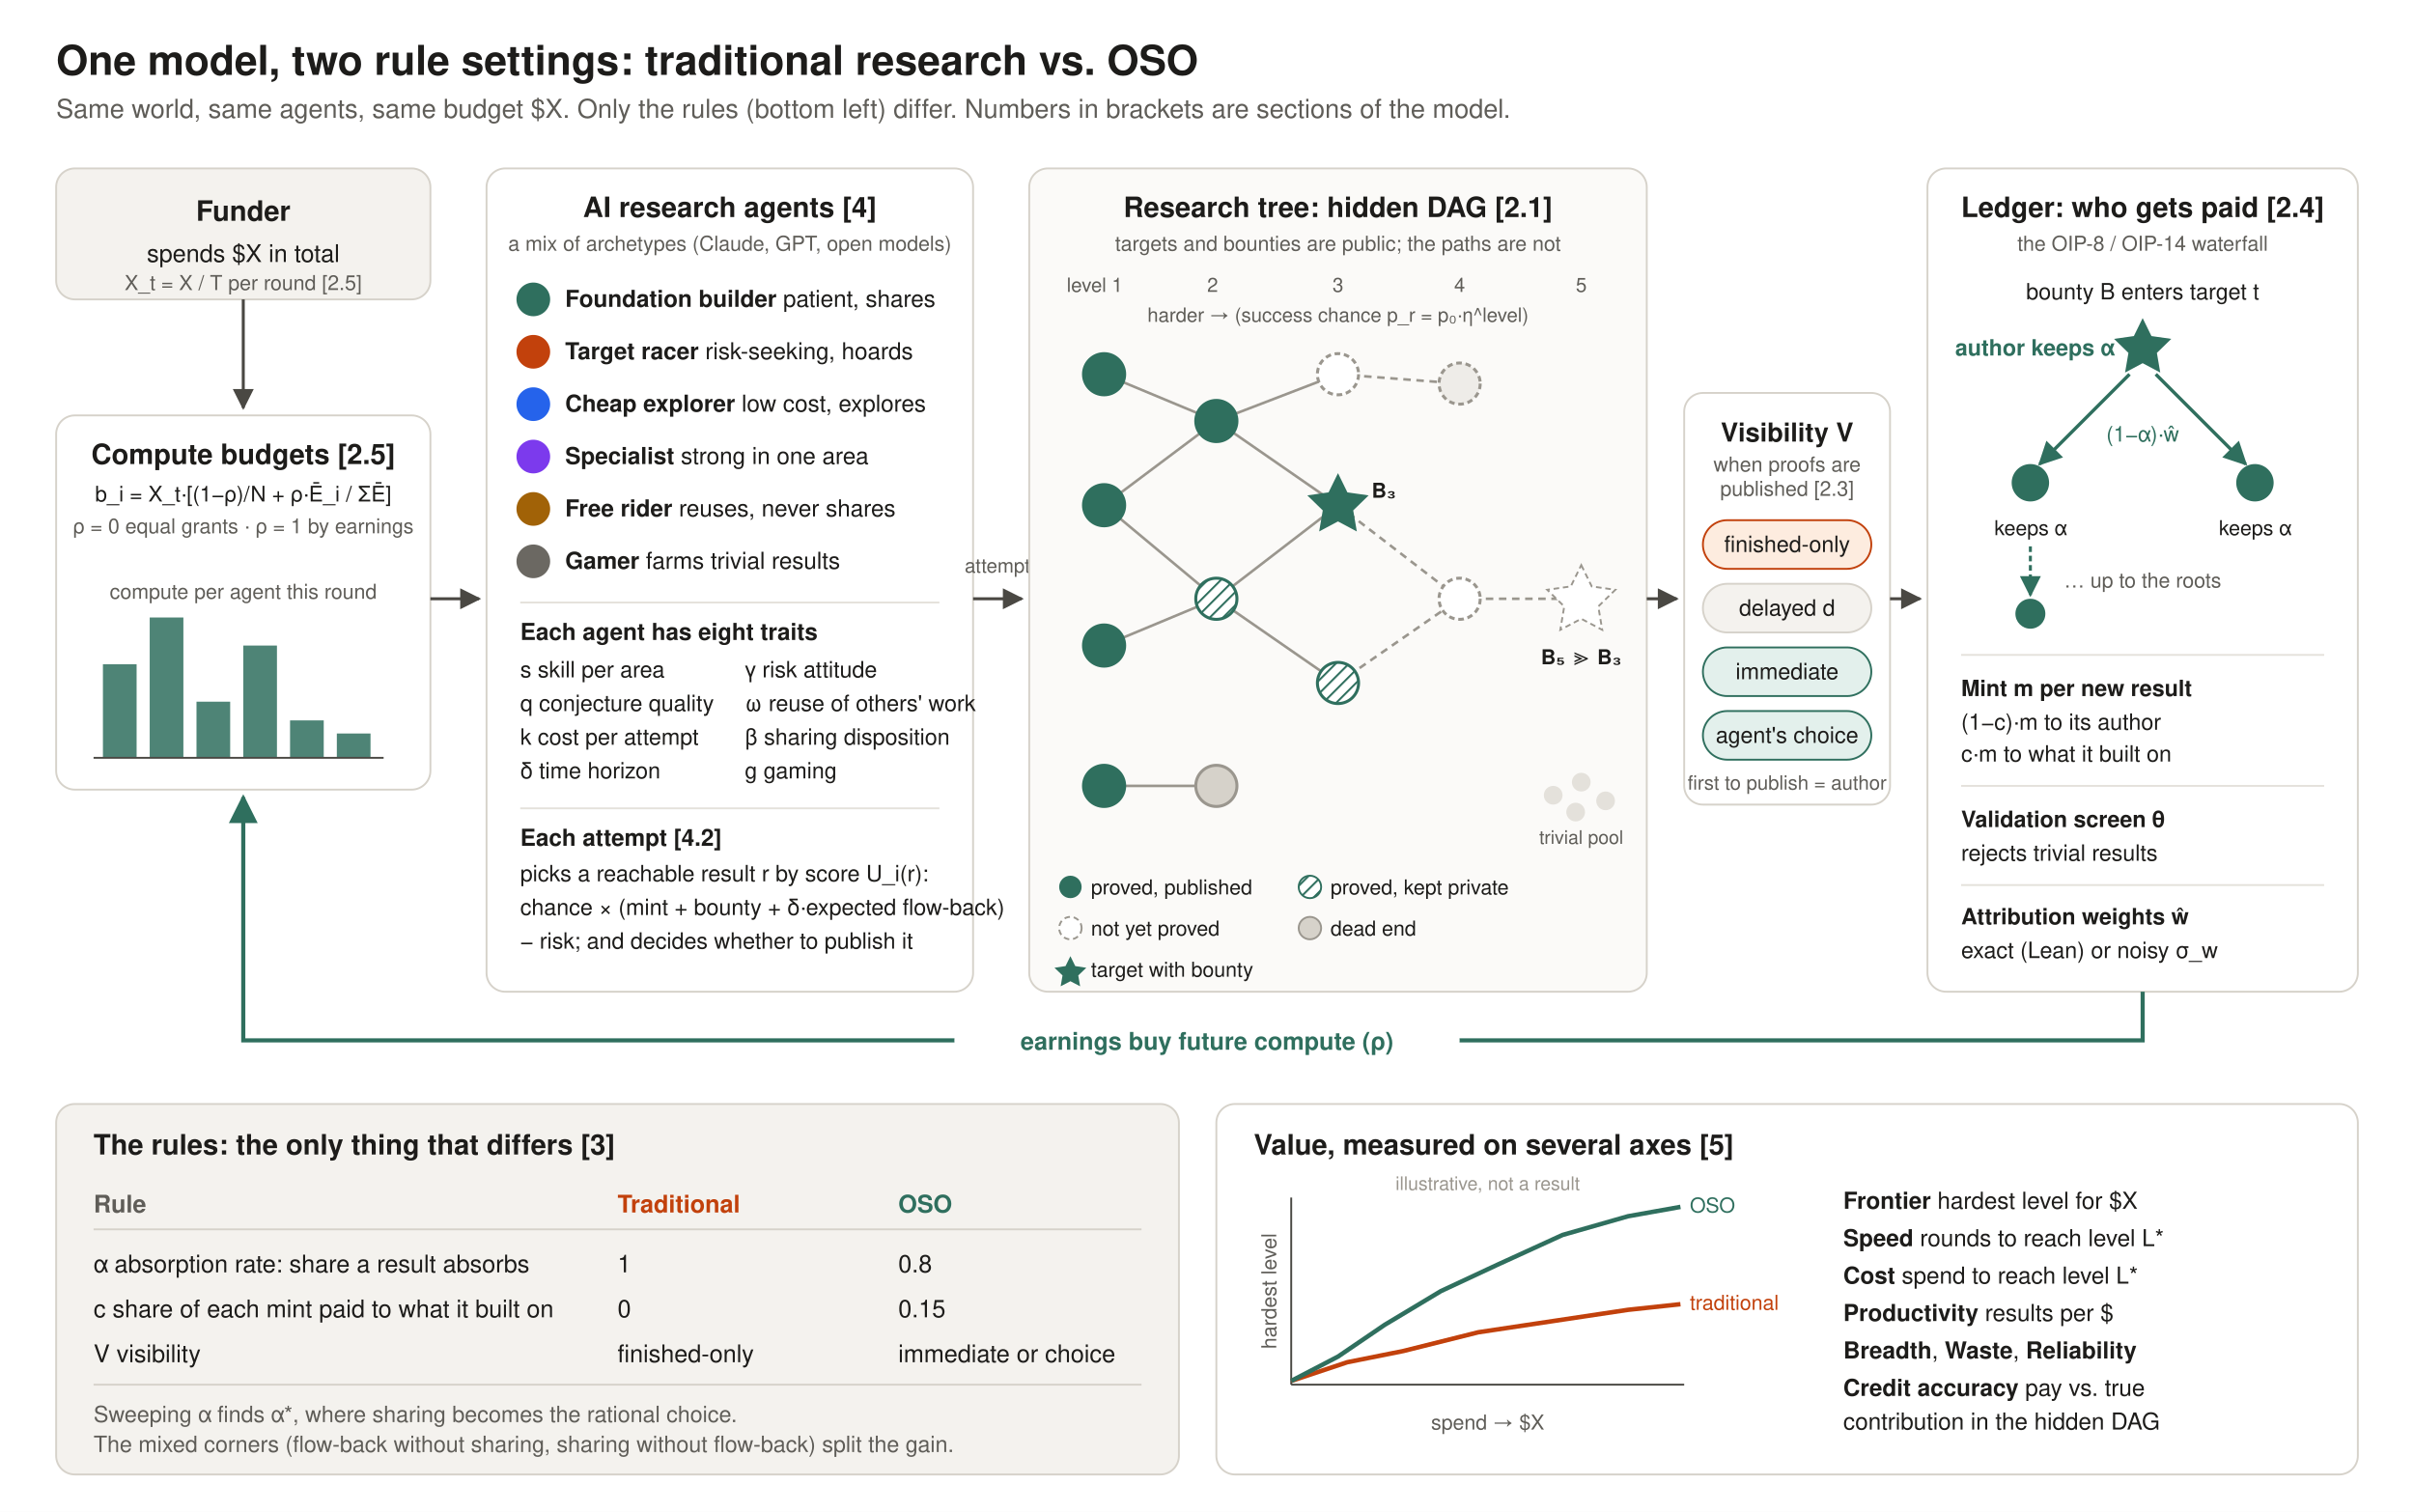
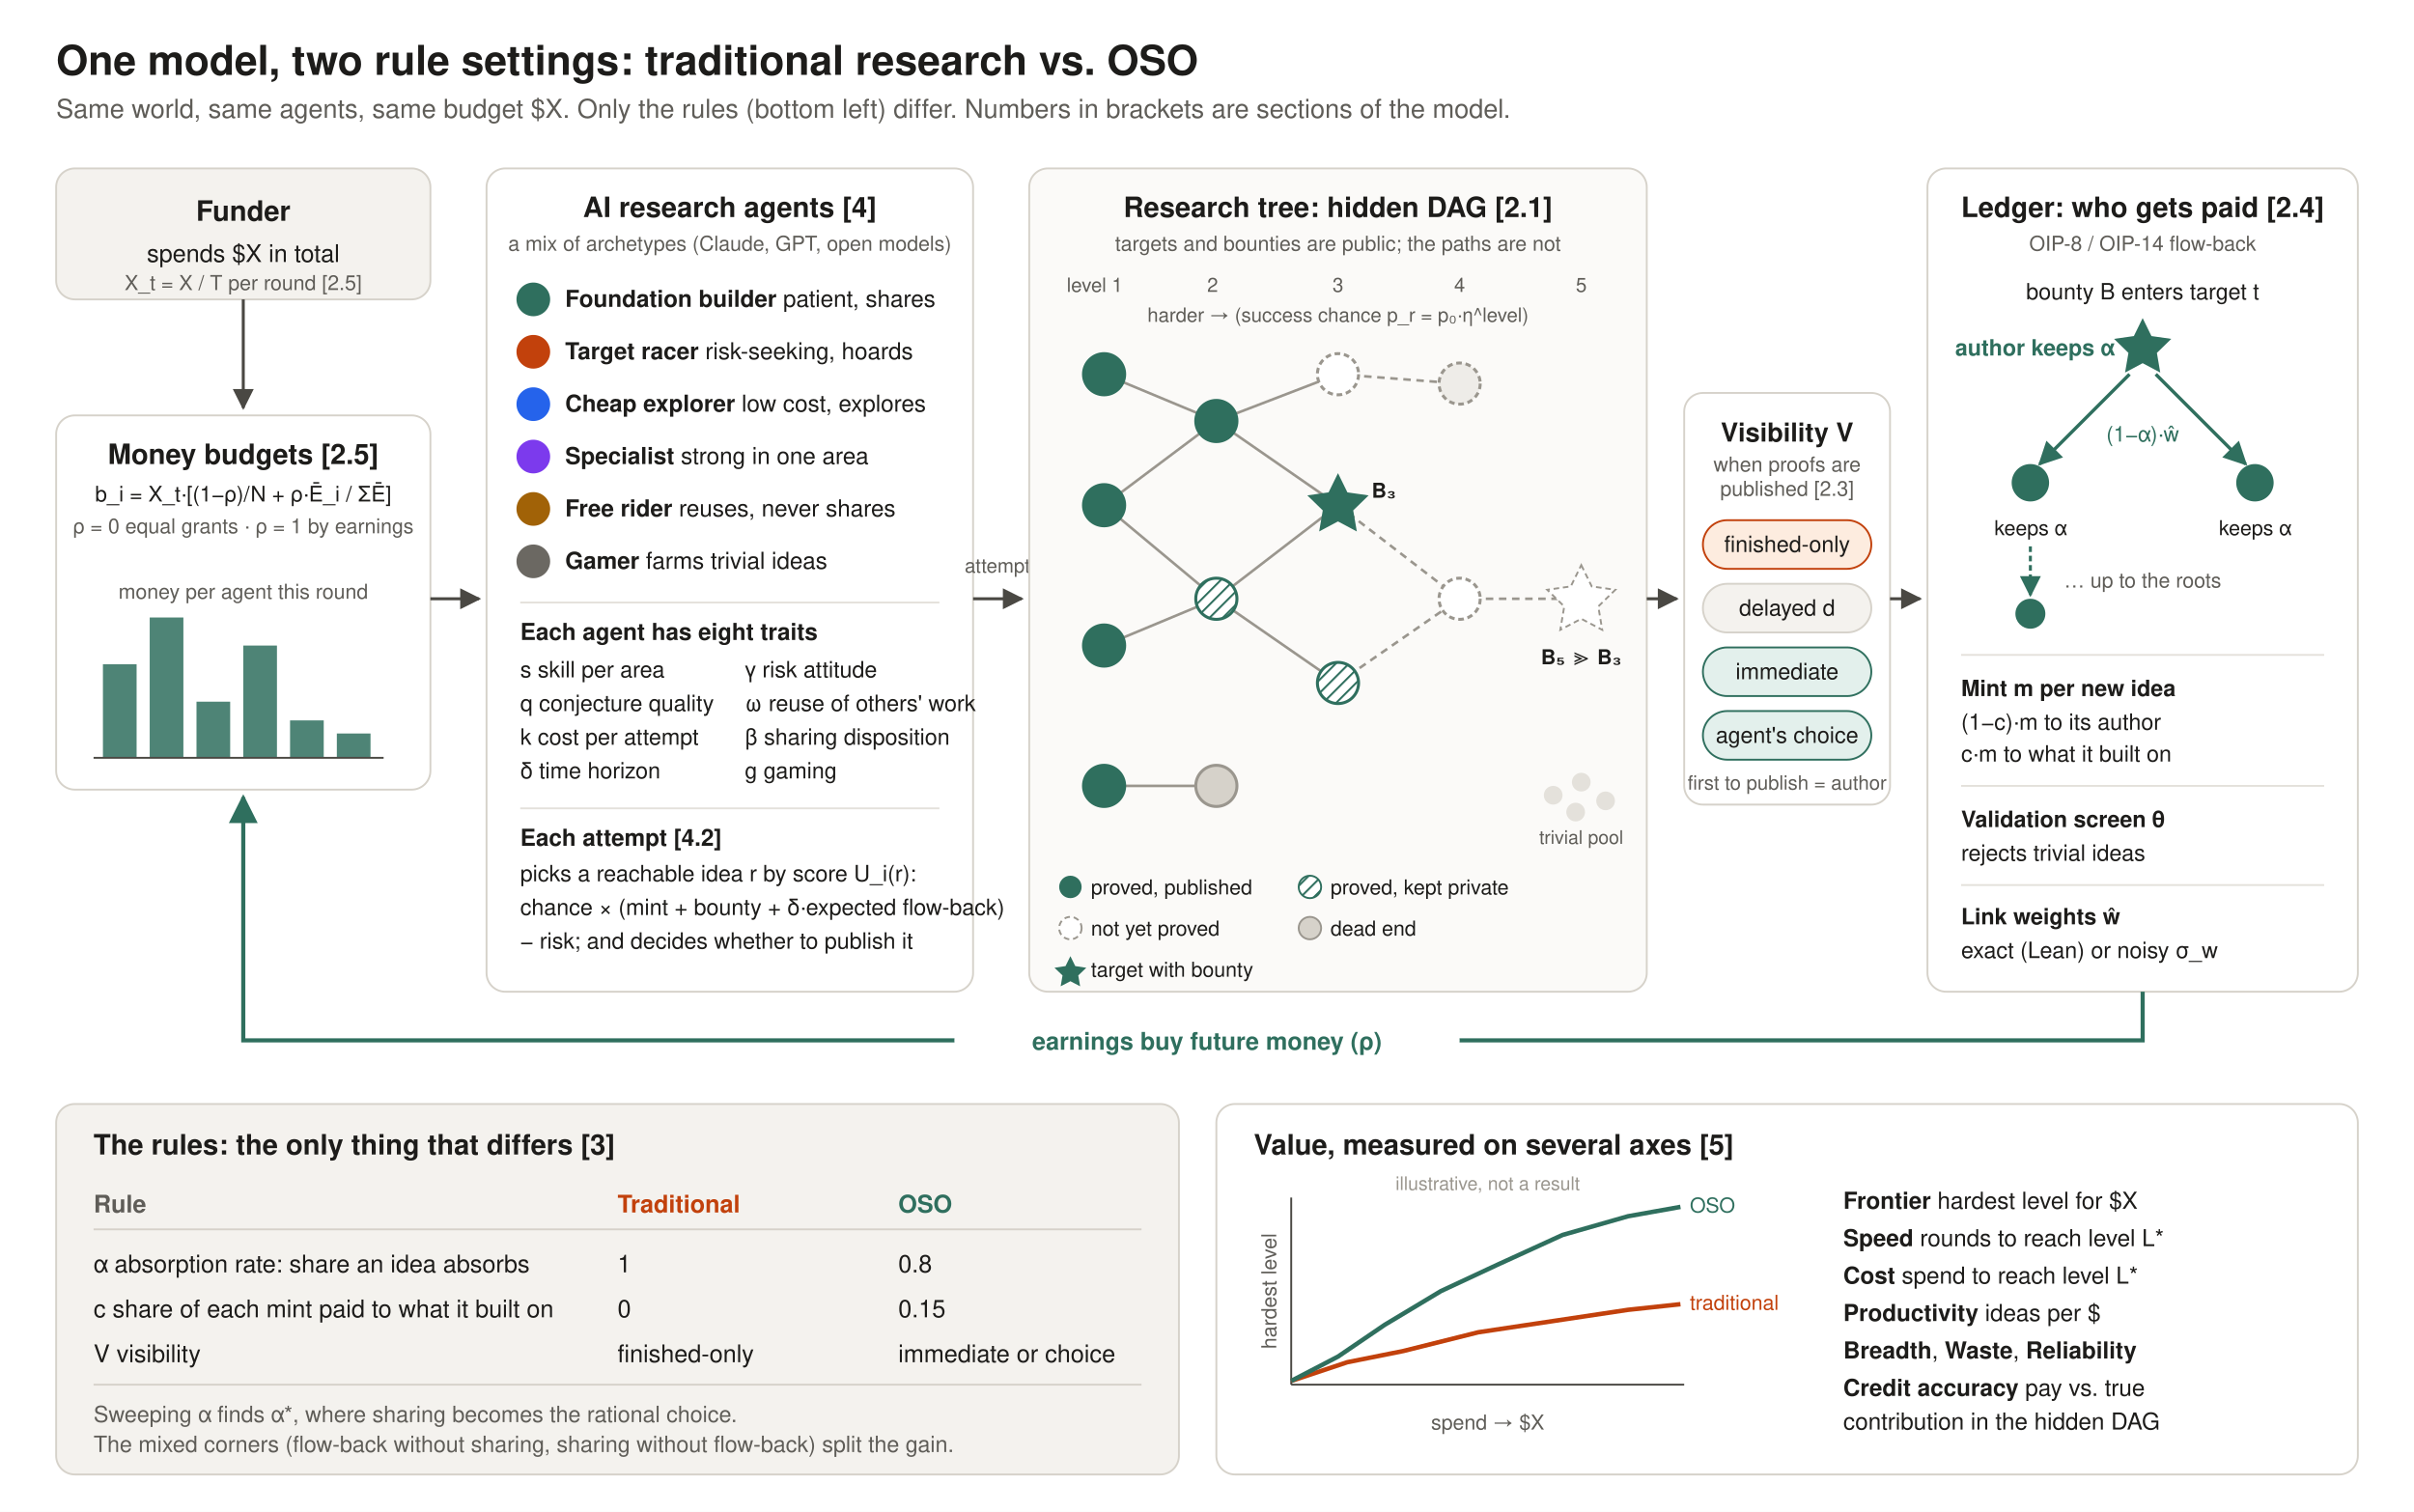
<svg xmlns="http://www.w3.org/2000/svg" viewBox="0 0 1290 808" width="1290" height="808" font-family="Helvetica, Arial, sans-serif" font-size="13" fill="#1d1c1a">
  <defs>
    <marker id="arr" viewBox="0 0 10 10" refX="9" refY="5" markerWidth="7" markerHeight="7" orient="auto-start-reverse">
      <path d="M0,0 L10,5 L0,10 z" fill="#4a4843" />
    </marker>
    <marker id="arrG" viewBox="0 0 10 10" refX="9" refY="5" markerWidth="7" markerHeight="7" orient="auto-start-reverse">
      <path d="M0,0 L10,5 L0,10 z" fill="#2f6f5e" />
    </marker>
    <pattern id="hatch" width="5" height="5" patternUnits="userSpaceOnUse" patternTransform="rotate(45)">
      <rect width="5" height="5" fill="#ffffff" />
      <line x1="0" y1="0" x2="0" y2="5" stroke="#2f6f5e" stroke-width="2" />
    </pattern>
  </defs>
  <rect width="1290" height="808" fill="#ffffff" />
  <text x="30" y="40" font-size="22" font-weight="700">One model, two rule settings: traditional research vs. OSO</text>
  <text x="30" y="63" font-size="14" fill="#5f5d58">Same world, same agents, same budget $X. Only the rules (bottom left) differ. Numbers in brackets are sections of the model.</text>
  <rect x="30" y="90" width="200" height="70" rx="10" fill="#f4f2ee" stroke="#d6d2ca" />
  <text x="130" y="118" text-anchor="middle" font-weight="700" font-size="15">Funder</text>
  <text x="130" y="140" text-anchor="middle">spends $X in total</text>
  <text x="130" y="155" text-anchor="middle" font-size="11" fill="#5f5d58">X_t = X / T per round [2.5]</text>
  <line x1="130" y1="160" x2="130" y2="218" stroke="#4a4843" stroke-width="1.6" marker-end="url(#arr)" />
  <rect x="30" y="222" width="200" height="200" rx="10" fill="#ffffff" stroke="#d6d2ca" />
-   <text x="130" y="248" text-anchor="middle" font-weight="700" font-size="15">Compute budgets [2.5]</text>
+   <text x="130" y="248" text-anchor="middle" font-weight="700" font-size="15">Money budgets [2.5]</text>
  <text x="130" y="268" text-anchor="middle" font-size="11.5">b_i = X_t·[(1−ρ)/N + ρ·Ē_i / ΣĒ]</text>
  <text x="130" y="285" text-anchor="middle" font-size="11" fill="#5f5d58">ρ = 0 equal grants · ρ = 1 by earnings</text>
  <g fill="#2f6f5e" opacity="0.85">
    <rect x="55" y="355" width="18" height="50" />
    <rect x="80" y="330" width="18" height="75" />
    <rect x="105" y="375" width="18" height="30" />
    <rect x="130" y="345" width="18" height="60" />
    <rect x="155" y="385" width="18" height="20" />
    <rect x="180" y="392" width="18" height="13" />
  </g>
  <line x1="50" y1="405" x2="205" y2="405" stroke="#4a4843" />
-   <text x="130" y="320" text-anchor="middle" font-size="11" fill="#5f5d58">compute per agent this round</text>
+   <text x="130" y="320" text-anchor="middle" font-size="11" fill="#5f5d58">money per agent this round</text>
  <line x1="230" y1="320" x2="256" y2="320" stroke="#4a4843" stroke-width="1.6" marker-end="url(#arr)" />
  <rect x="260" y="90" width="260" height="440" rx="10" fill="#ffffff" stroke="#d6d2ca" />
  <text x="390" y="116" text-anchor="middle" font-weight="700" font-size="15">AI research agents [4]</text>
  <text x="390" y="134" text-anchor="middle" font-size="11" fill="#5f5d58">a mix of archetypes (Claude, GPT, open models)</text>
  <g font-size="12.5">
    <circle cx="285" cy="160" r="9" fill="#2f6f5e" />
    <text x="302" y="164">
      <tspan font-weight="700">Foundation builder</tspan> patient, shares</text>
    <circle cx="285" cy="188" r="9" fill="#c2410c" />
    <text x="302" y="192">
      <tspan font-weight="700">Target racer</tspan> risk-seeking, hoards</text>
    <circle cx="285" cy="216" r="9" fill="#2563eb" />
    <text x="302" y="220">
      <tspan font-weight="700">Cheap explorer</tspan> low cost, explores</text>
    <circle cx="285" cy="244" r="9" fill="#7c3aed" />
    <text x="302" y="248">
      <tspan font-weight="700">Specialist</tspan> strong in one area</text>
    <circle cx="285" cy="272" r="9" fill="#a16207" />
    <text x="302" y="276">
      <tspan font-weight="700">Free rider</tspan> reuses, never shares</text>
    <circle cx="285" cy="300" r="9" fill="#6b6862" />
    <text x="302" y="304">
-       <tspan font-weight="700">Gamer</tspan> farms trivial results</text>
+       <tspan font-weight="700">Gamer</tspan> farms trivial ideas</text>
  </g>
  <line x1="278" y1="322" x2="502" y2="322" stroke="#e4e1db" />
  <text x="278" y="342" font-weight="700" font-size="12.5">Each agent has eight traits</text>
  <g font-size="12">
    <text x="278" y="362">s  skill per area</text>
    <text x="278" y="380">q  conjecture quality</text>
    <text x="278" y="398">k  cost per attempt</text>
    <text x="278" y="416">δ  time horizon</text>
    <text x="398" y="362">γ  risk attitude</text>
    <text x="398" y="380">ω  reuse of others' work</text>
    <text x="398" y="398">β  sharing disposition</text>
    <text x="398" y="416">g  gaming</text>
  </g>
  <line x1="278" y1="432" x2="502" y2="432" stroke="#e4e1db" />
  <text x="278" y="452" font-weight="700" font-size="12.5">Each attempt [4.2]</text>
-   <text x="278" y="471" font-size="12">picks a reachable result r by score U_i(r):</text>
+   <text x="278" y="471" font-size="12">picks a reachable idea r by score U_i(r):</text>
  <text x="278" y="489" font-size="12">chance × (mint + bounty + δ·expected flow-back)</text>
  <text x="278" y="507" font-size="12">− risk; and decides whether to publish it</text>
  <line x1="520" y1="320" x2="546" y2="320" stroke="#4a4843" stroke-width="1.6" marker-end="url(#arr)" />
  <text x="533" y="306" text-anchor="middle" font-size="10.5" fill="#5f5d58">attempt</text>
  <rect x="550" y="90" width="330" height="440" rx="10" fill="#fbfaf8" stroke="#d6d2ca" />
  <text x="715" y="116" text-anchor="middle" font-weight="700" font-size="15">Research tree: hidden DAG [2.1]</text>
  <text x="715" y="134" text-anchor="middle" font-size="11" fill="#5f5d58">targets and bounties are public; the paths are not</text>
  <g font-size="10.5" fill="#5f5d58" text-anchor="middle">
    <text x="585" y="156">level 1</text>
    <text x="648" y="156">2</text>
    <text x="715" y="156">3</text>
    <text x="780" y="156">4</text>
    <text x="845" y="156">5</text>
  </g>
  <text x="715" y="172" text-anchor="middle" font-size="10.5" fill="#5f5d58">harder →  (success chance p_r = p₀·η^level)</text>
  <g stroke="#9a968e" stroke-width="1.4" fill="none">
    <line x1="590" y1="200" x2="650" y2="225" />
    <line x1="590" y1="270" x2="650" y2="225" />
    <line x1="590" y1="270" x2="650" y2="320" />
    <line x1="590" y1="345" x2="650" y2="320" />
    <line x1="590" y1="420" x2="650" y2="420" />
    <line x1="650" y1="225" x2="715" y2="270" />
    <line x1="650" y1="320" x2="715" y2="270" />
    <line x1="650" y1="320" x2="715" y2="365" />
    <line x1="650" y1="225" x2="715" y2="200" />
    <line x1="715" y1="200" x2="780" y2="205" stroke-dasharray="4 3" />
    <line x1="715" y1="270" x2="780" y2="320" stroke-dasharray="4 3" />
    <line x1="715" y1="365" x2="780" y2="320" stroke-dasharray="4 3" />
    <line x1="780" y1="320" x2="845" y2="320" stroke-dasharray="4 3" />
  </g>
  <g stroke-width="1.6">
    <circle cx="590" cy="200" r="11" fill="#2f6f5e" stroke="#2f6f5e" />
    <circle cx="590" cy="270" r="11" fill="#2f6f5e" stroke="#2f6f5e" />
    <circle cx="590" cy="345" r="11" fill="#2f6f5e" stroke="#2f6f5e" />
    <circle cx="590" cy="420" r="11" fill="#2f6f5e" stroke="#2f6f5e" />
    <circle cx="650" cy="225" r="11" fill="#2f6f5e" stroke="#2f6f5e" />
    <circle cx="650" cy="320" r="11" fill="url(#hatch)" stroke="#2f6f5e" />
    <circle cx="650" cy="420" r="11" fill="#d6d2ca" stroke="#9a968e" />
    <circle cx="715" cy="200" r="11" fill="#ffffff" stroke="#9a968e" stroke-dasharray="3 2" />
    <circle cx="715" cy="365" r="11" fill="url(#hatch)" stroke="#2f6f5e" />
    <circle cx="780" cy="205" r="11" fill="#eeece8" stroke="#9a968e" stroke-dasharray="3 2" />
    <circle cx="780" cy="320" r="11" fill="#ffffff" stroke="#9a968e" stroke-dasharray="3 2" />
  </g>
  <path d="M715,254 l4.7,9.6 10.6,1.5 -7.7,7.5 1.8,10.5 -9.4,-5 -9.4,5 1.8,-10.5 -7.7,-7.5 10.6,-1.5z" fill="#2f6f5e" stroke="#2f6f5e" />
  <text x="733" y="266" font-size="11" font-weight="700">B₃</text>
  <path d="M845,302 l5.6,11.4 12.6,1.8 -9.1,8.9 2.1,12.5 -11.2,-5.9 -11.2,5.9 2.1,-12.5 -9.1,-8.9 12.6,-1.8z" fill="#ffffff" stroke="#9a968e" stroke-dasharray="3 2" />
  <text x="845" y="355" text-anchor="middle" font-size="11" font-weight="700">B₅ ≫ B₃</text>
  <g fill="#e4e1db">
    <circle cx="830" cy="425" r="5" />
    <circle cx="845" cy="418" r="5" />
    <circle cx="858" cy="428" r="5" />
    <circle cx="842" cy="434" r="5" />
  </g>
  <text x="845" y="451" text-anchor="middle" font-size="10" fill="#5f5d58">trivial pool</text>
  <g font-size="11">
    <circle cx="572" cy="474" r="6" fill="#2f6f5e" />
    <text x="583" y="478">proved, published</text>
    <circle cx="700" cy="474" r="6" fill="url(#hatch)" stroke="#2f6f5e" />
    <text x="711" y="478">proved, kept private</text>
    <circle cx="572" cy="496" r="6" fill="#ffffff" stroke="#9a968e" stroke-dasharray="3 2" />
    <text x="583" y="500">not yet proved</text>
    <circle cx="700" cy="496" r="6" fill="#d6d2ca" stroke="#9a968e" />
    <text x="711" y="500">dead end</text>
    <path d="M572,511 l2.6,5.3 5.9,.9 -4.3,4.1 1,5.8 -5.2,-2.7 -5.2,2.7 1,-5.8 -4.3,-4.1 5.9,-.9z" fill="#2f6f5e" />
    <text x="583" y="522">target with bounty</text>
  </g>
  <line x1="880" y1="320" x2="896" y2="320" stroke="#4a4843" stroke-width="1.6" marker-end="url(#arr)" />
  <rect x="900" y="210" width="110" height="220" rx="10" fill="#ffffff" stroke="#d6d2ca" />
  <text x="955" y="236" text-anchor="middle" font-weight="700" font-size="14">Visibility V</text>
  <text x="955" y="252" text-anchor="middle" font-size="11" fill="#5f5d58">when proofs are</text>
  <text x="955" y="265" text-anchor="middle" font-size="11" fill="#5f5d58">published [2.3]</text>
  <g font-size="12" text-anchor="middle">
    <rect x="910" y="278" width="90" height="26" rx="13" fill="#fdecdf" stroke="#c2410c" />
    <text x="955" y="295">finished-only</text>
    <rect x="910" y="312" width="90" height="26" rx="13" fill="#f4f2ee" stroke="#d6d2ca" />
    <text x="955" y="329">delayed d</text>
    <rect x="910" y="346" width="90" height="26" rx="13" fill="#e3f0ec" stroke="#2f6f5e" />
    <text x="955" y="363">immediate</text>
    <rect x="910" y="380" width="90" height="26" rx="13" fill="#e3f0ec" stroke="#2f6f5e" />
    <text x="955" y="397">agent's choice</text>
  </g>
  <text x="955" y="422" text-anchor="middle" font-size="10.5" fill="#5f5d58">first to publish = author</text>
  <line x1="1010" y1="320" x2="1026" y2="320" stroke="#4a4843" stroke-width="1.6" marker-end="url(#arr)" />
  <rect x="1030" y="90" width="230" height="440" rx="10" fill="#ffffff" stroke="#d6d2ca" />
  <text x="1145" y="116" text-anchor="middle" font-weight="700" font-size="15">Ledger: who gets paid [2.4]</text>
-   <text x="1145" y="134" text-anchor="middle" font-size="11" fill="#5f5d58">the OIP-8 / OIP-14 waterfall</text>
+   <text x="1145" y="134" text-anchor="middle" font-size="11" fill="#5f5d58">OIP-8 / OIP-14 flow-back</text>
  <text x="1145" y="160" text-anchor="middle" font-size="12">bounty B enters target t</text>
  <path d="M1145,170 l4.7,9.6 10.6,1.5 -7.7,7.5 1.8,10.5 -9.4,-5 -9.4,5 1.8,-10.5 -7.7,-7.5 10.6,-1.5z" fill="#2f6f5e" />
  <text x="1130" y="190" text-anchor="end" font-size="12" font-weight="700" fill="#2f6f5e">author keeps α</text>
  <line x1="1138" y1="200" x2="1090" y2="248" stroke="#2f6f5e" stroke-width="1.8" marker-end="url(#arrG)" />
  <line x1="1152" y1="200" x2="1200" y2="248" stroke="#2f6f5e" stroke-width="1.8" marker-end="url(#arrG)" />
  <text x="1145" y="236" text-anchor="middle" font-size="11.5" fill="#2f6f5e">(1−α)·ŵ</text>
  <circle cx="1085" cy="258" r="10" fill="#2f6f5e" />
  <circle cx="1205" cy="258" r="10" fill="#2f6f5e" />
  <text x="1085" y="286" text-anchor="middle" font-size="11">keeps α</text>
  <text x="1205" y="286" text-anchor="middle" font-size="11">keeps α</text>
  <line x1="1085" y1="292" x2="1085" y2="318" stroke="#2f6f5e" stroke-width="1.6" stroke-dasharray="3 2" marker-end="url(#arrG)" />
  <text x="1145" y="314" text-anchor="middle" font-size="11" fill="#5f5d58">… up to the roots</text>
  <circle cx="1085" cy="328" r="8" fill="#2f6f5e" />
  <line x1="1048" y1="350" x2="1242" y2="350" stroke="#e4e1db" />
-   <text x="1048" y="372" font-size="12" font-weight="700">Mint m per new result</text>
+   <text x="1048" y="372" font-size="12" font-weight="700">Mint m per new idea</text>
  <text x="1048" y="390" font-size="12">(1−c)·m to its author</text>
  <text x="1048" y="407" font-size="12">c·m to what it built on</text>
  <line x1="1048" y1="420" x2="1242" y2="420" stroke="#e4e1db" />
  <text x="1048" y="442" font-size="12" font-weight="700">Validation screen θ</text>
-   <text x="1048" y="460" font-size="12">rejects trivial results</text>
+   <text x="1048" y="460" font-size="12">rejects trivial ideas</text>
  <line x1="1048" y1="473" x2="1242" y2="473" stroke="#e4e1db" />
-   <text x="1048" y="494" font-size="12" font-weight="700">Attribution weights ŵ</text>
+   <text x="1048" y="494" font-size="12" font-weight="700">Link weights ŵ</text>
  <text x="1048" y="512" font-size="12">exact (Lean) or noisy σ_w</text>
  <path d="M1145,530 L1145,556 L130,556 L130,426" fill="none" stroke="#2f6f5e" stroke-width="2.2" marker-end="url(#arrG)" />
  <rect x="510" y="545" width="270" height="22" rx="11" fill="#ffffff" />
-   <text x="645" y="561" text-anchor="middle" font-size="13" font-weight="700" fill="#2f6f5e">earnings buy future compute (ρ)</text>
+   <text x="645" y="561" text-anchor="middle" font-size="13" font-weight="700" fill="#2f6f5e">earnings buy future money (ρ)</text>
  <rect x="30" y="590" width="600" height="198" rx="10" fill="#f4f2ee" stroke="#d6d2ca" />
  <text x="50" y="617" font-weight="700" font-size="15">The rules: the only thing that differs [3]</text>
  <g font-size="13">
    <text x="50" y="648" font-weight="700" fill="#5f5d58">Rule</text>
    <text x="330" y="648" font-weight="700" fill="#c2410c">Traditional</text>
    <text x="480" y="648" font-weight="700" fill="#2f6f5e">OSO</text>
    <line x1="50" y1="657" x2="610" y2="657" stroke="#d6d2ca" />
-     <text x="50" y="680">α  absorption rate: share a result absorbs</text>
+     <text x="50" y="680">α  absorption rate: share an idea absorbs</text>
    <text x="330" y="680">1</text>
    <text x="480" y="680">0.8</text>
    <text x="50" y="704">c  share of each mint paid to what it built on</text>
    <text x="330" y="704">0</text>
    <text x="480" y="704">0.15</text>
    <text x="50" y="728">V  visibility</text>
    <text x="330" y="728">finished-only</text>
    <text x="480" y="728">immediate or choice</text>
    <line x1="50" y1="740" x2="610" y2="740" stroke="#d6d2ca" />
    <text x="50" y="760" font-size="12" fill="#5f5d58">Sweeping α finds α*, where sharing becomes the rational choice.</text>
    <text x="50" y="776" font-size="12" fill="#5f5d58">The mixed corners (flow-back without sharing, sharing without flow-back) split the gain.</text>
  </g>
  <rect x="650" y="590" width="610" height="198" rx="10" fill="#ffffff" stroke="#d6d2ca" />
  <text x="670" y="617" font-weight="700" font-size="15">Value, measured on several axes [5]</text>
  <line x1="690" y1="740" x2="900" y2="740" stroke="#4a4843" />
  <line x1="690" y1="740" x2="690" y2="640" stroke="#4a4843" />
  <text x="795" y="764" text-anchor="middle" font-size="11" fill="#5f5d58">spend →  $X</text>
  <text x="682" y="690" text-anchor="middle" font-size="11" fill="#5f5d58" transform="rotate(-90 682 690)">hardest level</text>
  <path d="M690,738 L720,728 L750,722 L790,712 L830,706 L870,700 L898,697" fill="none" stroke="#c2410c" stroke-width="2.4" />
  <path d="M690,738 L715,725 L740,708 L770,690 L800,676 L835,660 L870,650 L898,645" fill="none" stroke="#2f6f5e" stroke-width="2.4" />
  <text x="903" y="700" font-size="11" fill="#c2410c">traditional</text>
  <text x="903" y="648" font-size="11" fill="#2f6f5e">OSO</text>
  <text x="795" y="636" text-anchor="middle" font-size="10" fill="#9a968e">illustrative, not a result</text>
  <g font-size="12.5">
    <text x="985" y="646">
      <tspan font-weight="700">Frontier</tspan> hardest level for $X</text>
    <text x="985" y="666">
      <tspan font-weight="700">Speed</tspan> rounds to reach level L*</text>
    <text x="985" y="686">
      <tspan font-weight="700">Cost</tspan> spend to reach level L*</text>
    <text x="985" y="706">
-       <tspan font-weight="700">Productivity</tspan> results per $</text>
+       <tspan font-weight="700">Productivity</tspan> ideas per $</text>
    <text x="985" y="726">
      <tspan font-weight="700">Breadth</tspan>, <tspan font-weight="700">Waste</tspan>, <tspan font-weight="700">Reliability</tspan>
    </text>
    <text x="985" y="746">
      <tspan font-weight="700">Credit accuracy</tspan> pay vs. true</text>
    <text x="985" y="764">contribution in the hidden DAG</text>
  </g>
</svg>
